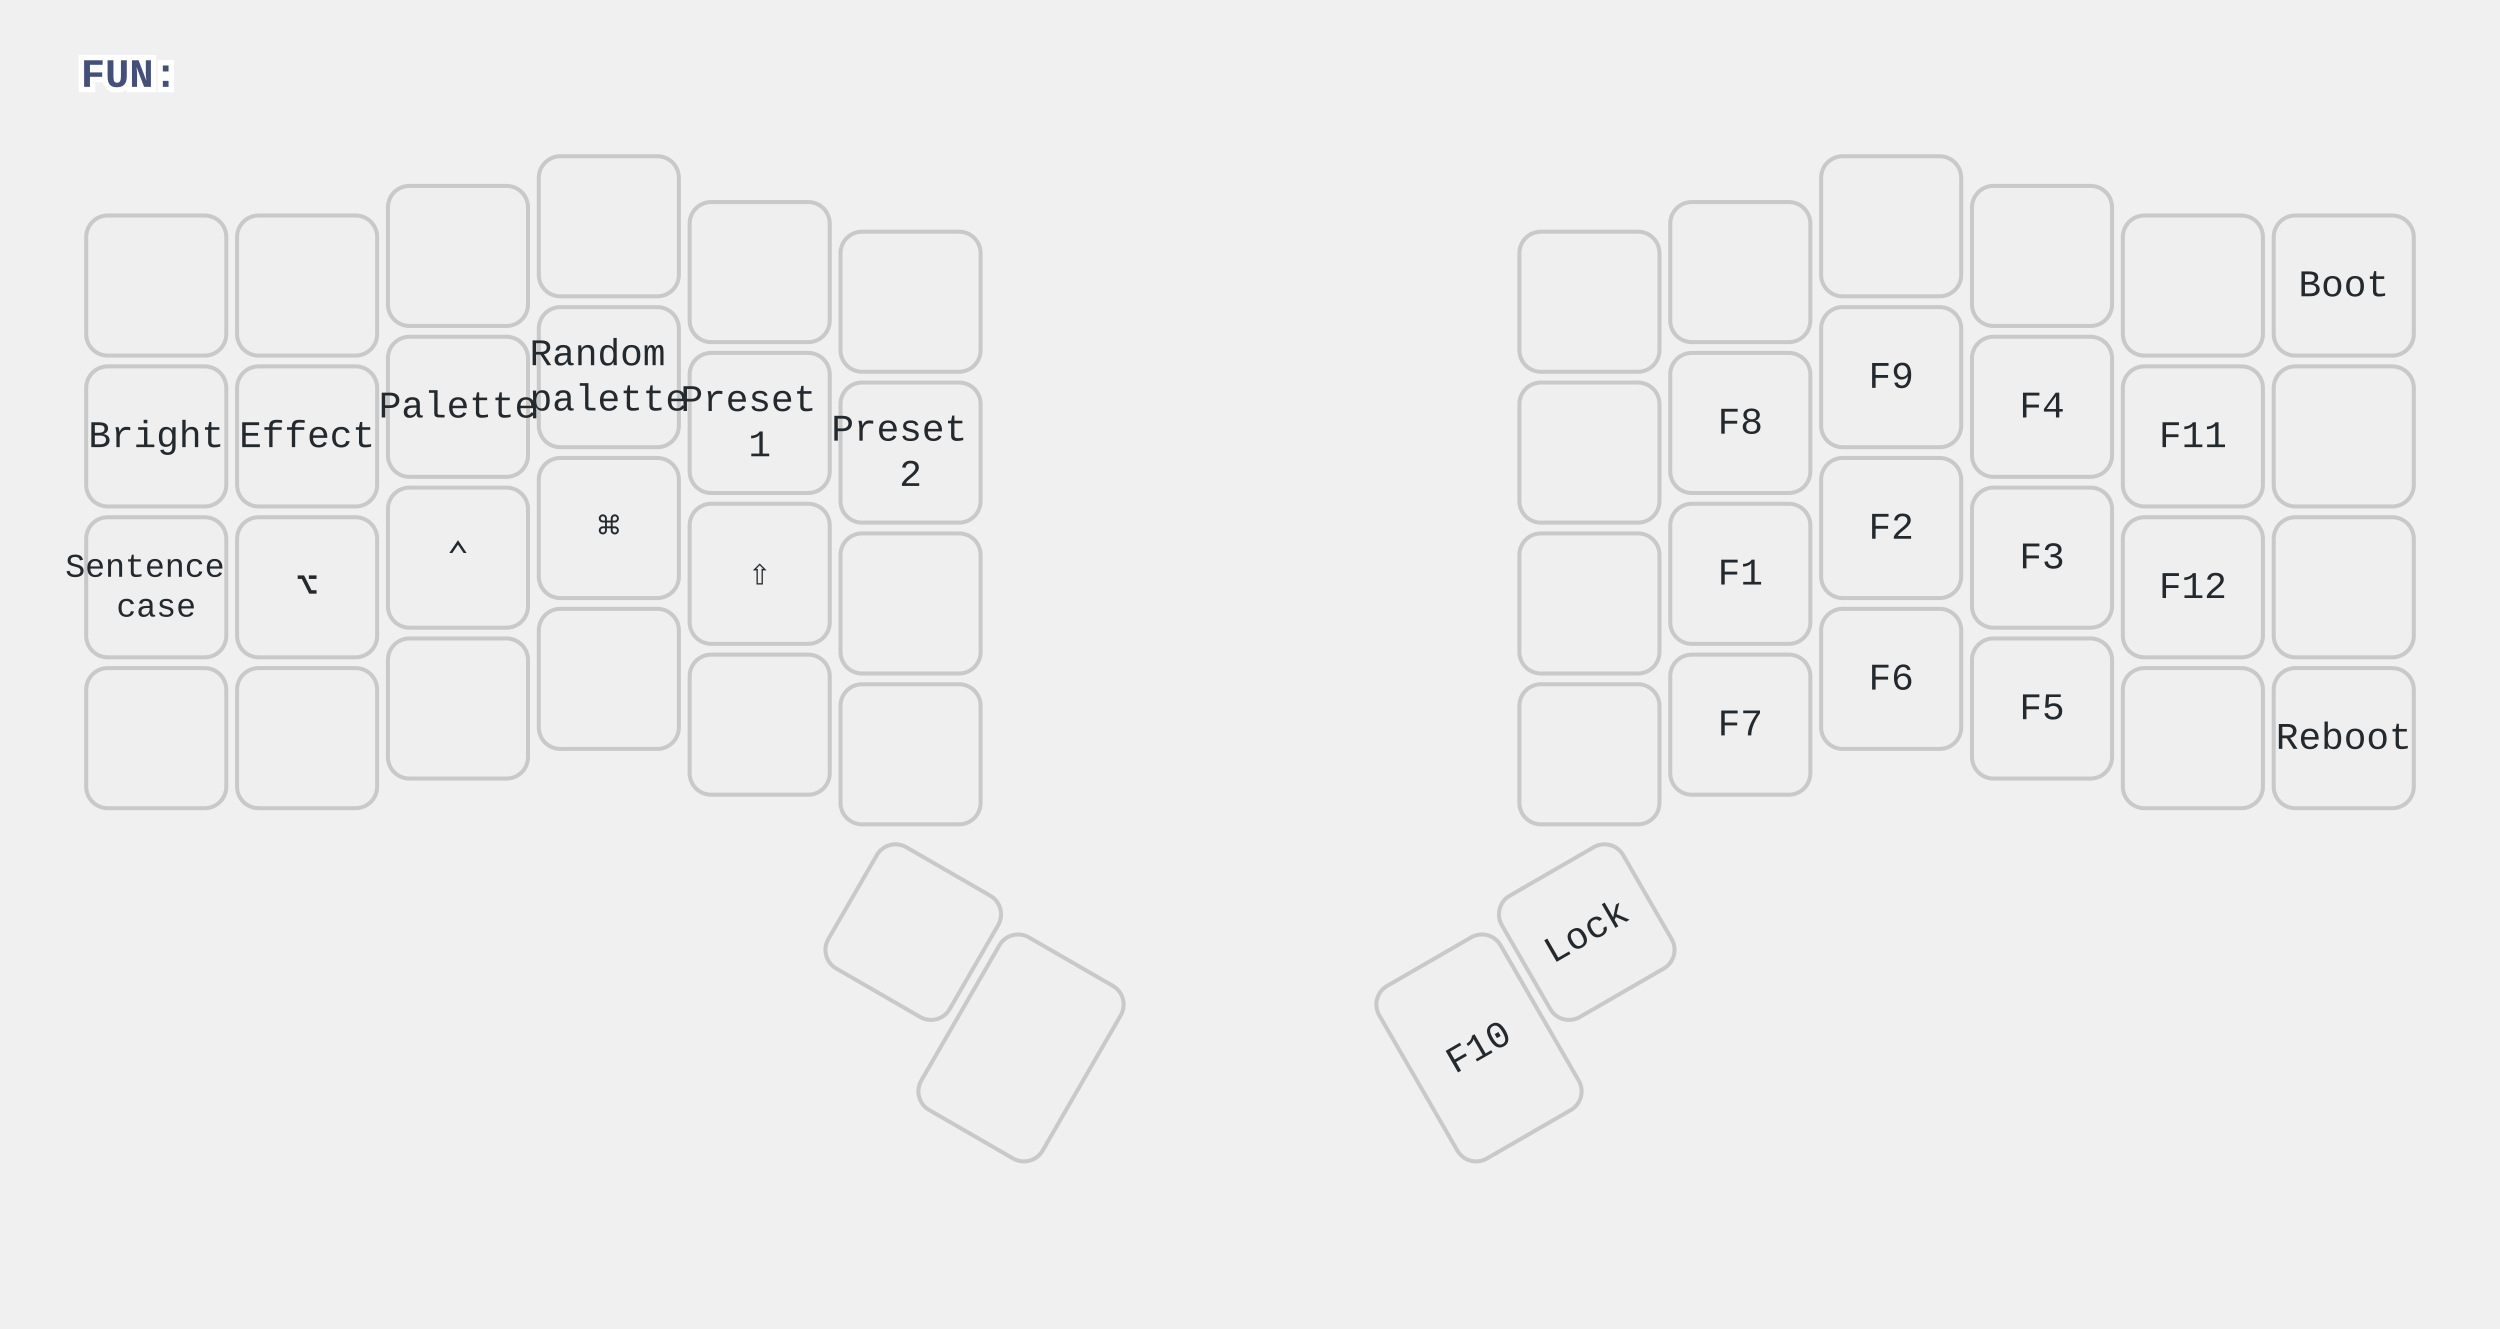
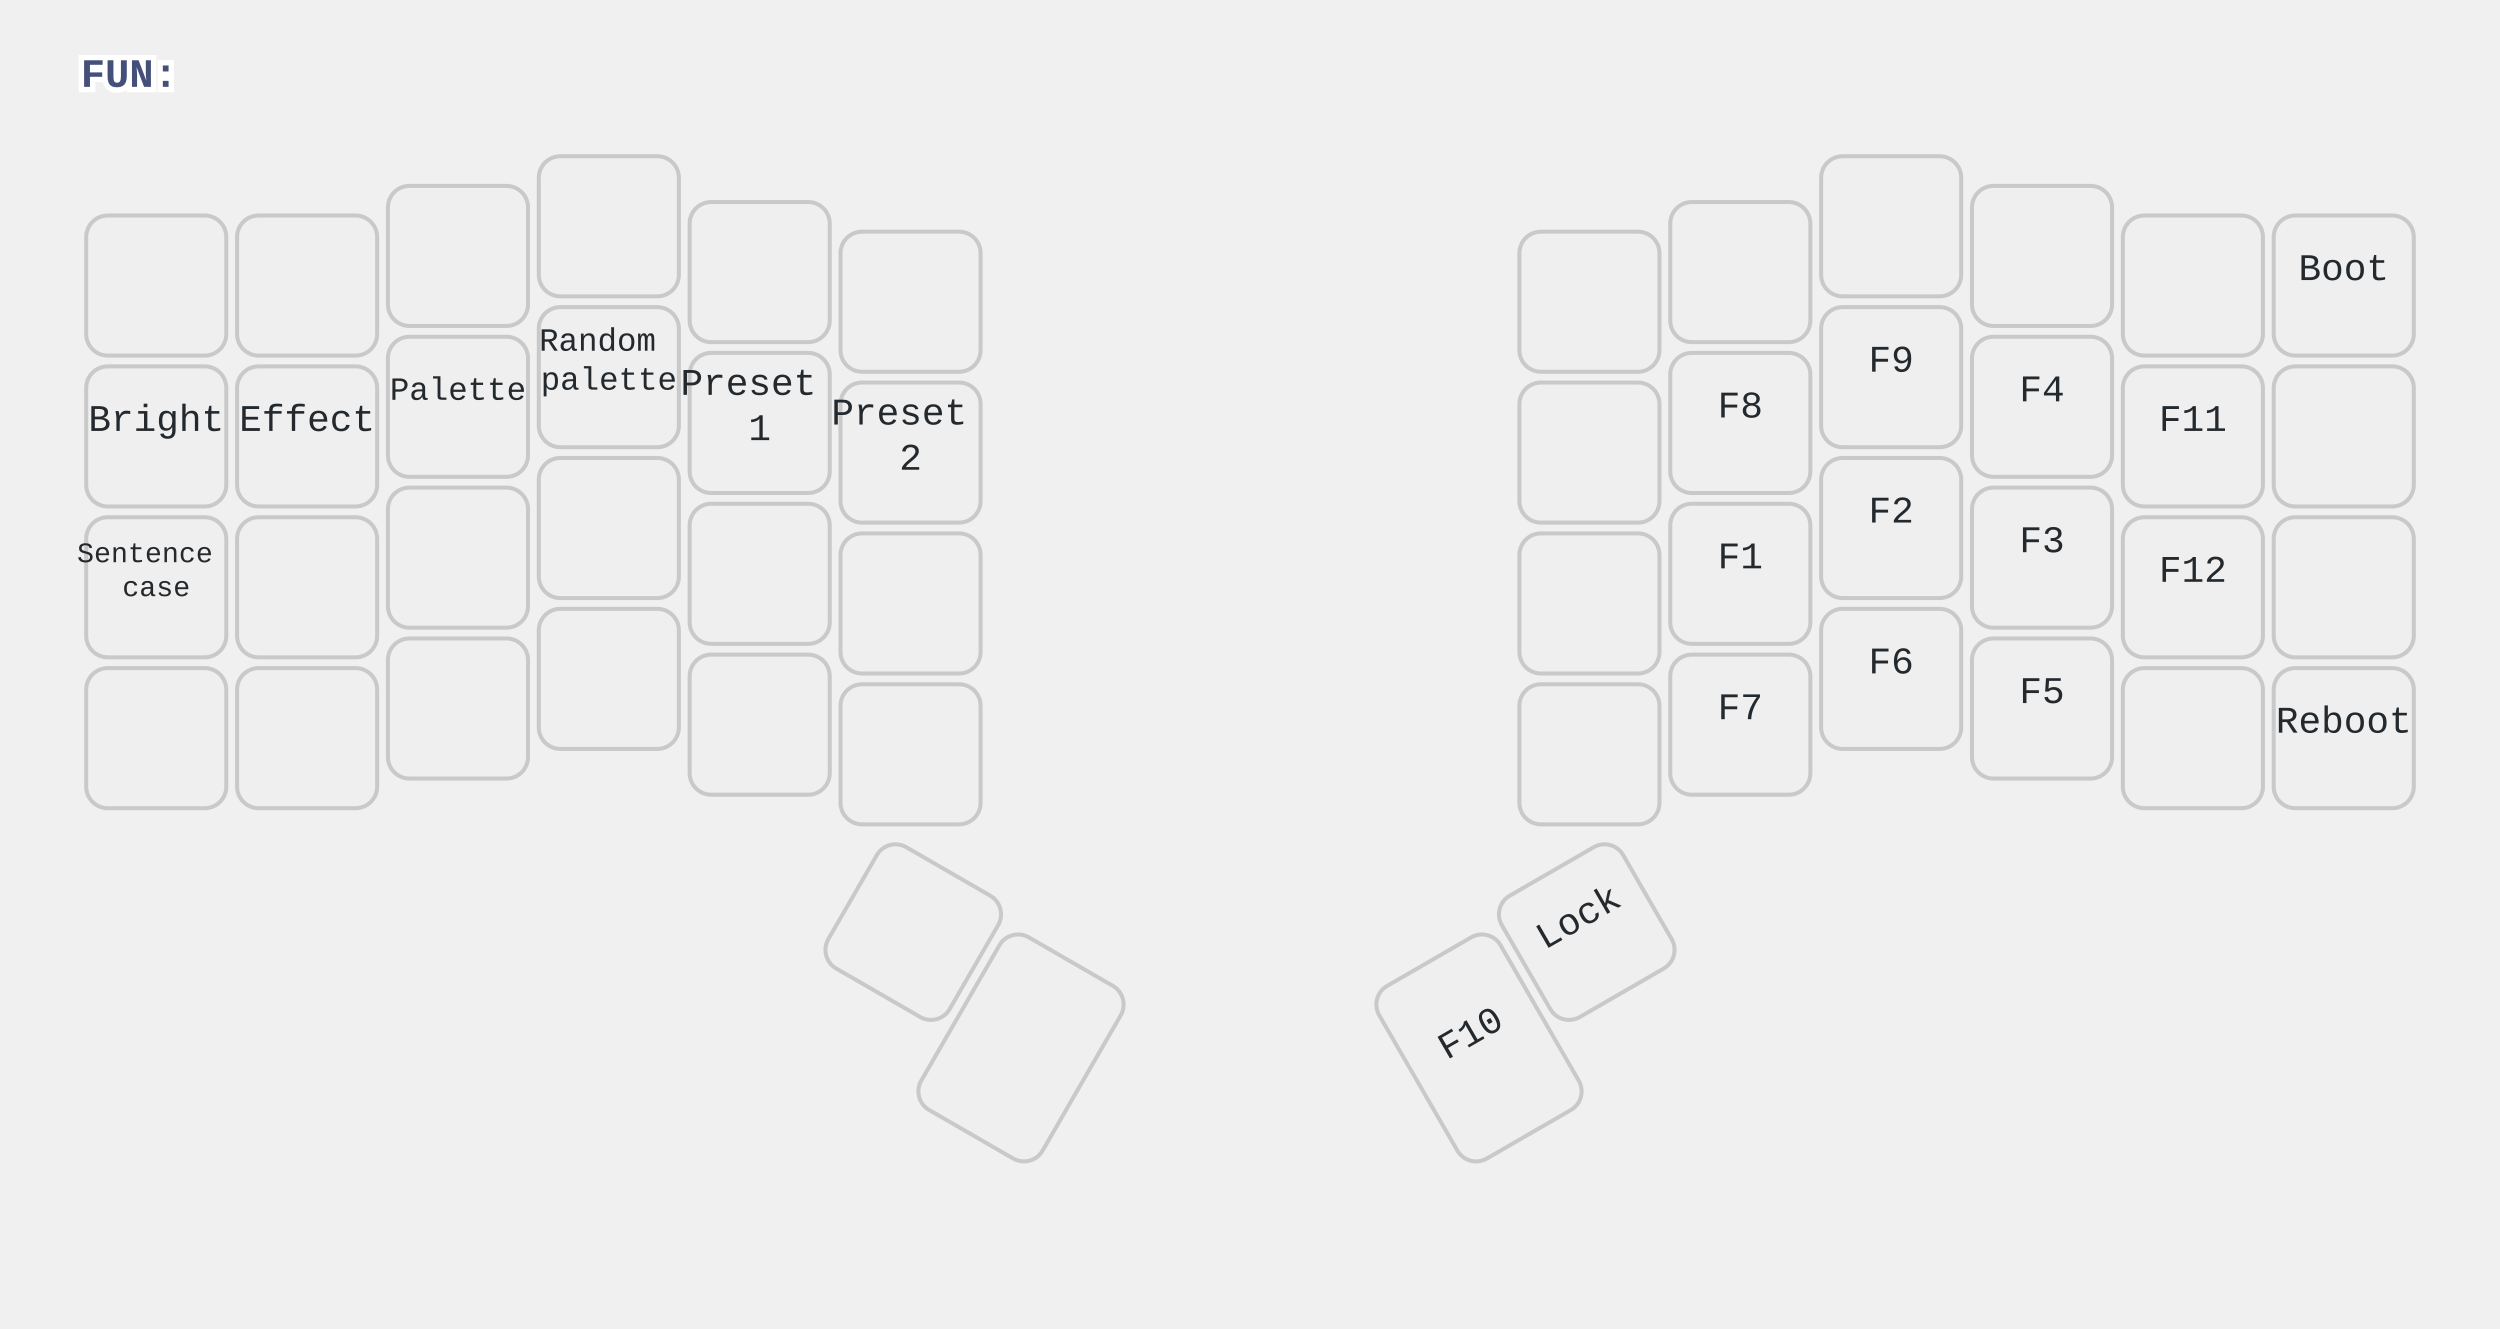
<svg xmlns="http://www.w3.org/2000/svg" xmlns:xlink="http://www.w3.org/1999/xlink" width="928" height="493" viewBox="0 0 928 493" class="keymap">
  <defs>/* start glyphs */
- <svg id="mdi:play-pause">
+ <svg id="mdi:apple-keyboard-command">
+       <svg id="mdi-apple-keyboard-command" viewBox="0 0 24 24">
+         <path d="M6,2A4,4 0 0,1 10,6V8H14V6A4,4 0 0,1 18,2A4,4 0 0,1 22,6A4,4 0 0,1 18,10H16V14H18A4,4 0 0,1 22,18A4,4 0 0,1 18,22A4,4 0 0,1 14,18V16H10V18A4,4 0 0,1 6,22A4,4 0 0,1 2,18A4,4 0 0,1 6,14H8V10H6A4,4 0 0,1 2,6A4,4 0 0,1 6,2M16,18A2,2 0 0,0 18,20A2,2 0 0,0 20,18A2,2 0 0,0 18,16H16V18M14,10H10V14H14V10M6,16A2,2 0 0,0 4,18A2,2 0 0,0 6,20A2,2 0 0,0 8,18V16H6M8,6A2,2 0 0,0 6,4A2,2 0 0,0 4,6A2,2 0 0,0 6,8H8V6M18,8A2,2 0 0,0 20,6A2,2 0 0,0 18,4A2,2 0 0,0 16,6V8H18Z" />
+       </svg>
+     </svg>
+     <svg id="mdi:apple-keyboard-control">
+       <svg id="mdi-apple-keyboard-control" viewBox="0 0 24 24">
+         <path d="M19.78,11.78L18.36,13.19L12,6.83L5.64,13.19L4.22,11.78L12,4L19.78,11.78Z" />
+       </svg>
+     </svg>
+     <svg id="mdi:apple-keyboard-option">
+       <svg id="mdi-apple-keyboard-option" viewBox="0 0 24 24">
+         <path d="M3,4H9.11L16.15,18H21V20H14.88L7.84,6H3V4M14,4H21V6H14V4Z" />
+       </svg>
+     </svg>
+     <svg id="mdi:apple-keyboard-shift">
+       <svg id="mdi-apple-keyboard-shift" viewBox="0 0 24 24">
+         <path d="M15,18V12H17.17L12,6.83L6.83,12H9V18H15M12,4L22,14H17V20H7V14H2L12,4Z" />
+       </svg>
+     </svg>
+     <svg id="mdi:play-pause">
      <svg id="mdi-play-pause" viewBox="0 0 24 24">
        <path d="M3,5V19L11,12M13,19H16V5H13M18,5V19H21V5" />
      </svg>
    </svg>
    <svg id="mdi:skip-next">
      <svg id="mdi-skip-next" viewBox="0 0 24 24">
        <path d="M16,18H18V6H16M6,18L14.5,12L6,6V18Z" />
      </svg>
    </svg>
    <svg id="mdi:skip-previous">
      <svg id="mdi-skip-previous" viewBox="0 0 24 24">
        <path d="M6,18V6H8V18H6M9.5,12L18,6V18L9.5,12Z" />
      </svg>
    </svg>
    <svg id="mdi:volume-minus">
      <svg id="mdi-volume-minus" viewBox="0 0 24 24">
        <path d="M3,9H7L12,4V20L7,15H3V9M14,11H22V13H14V11Z" />
      </svg>
    </svg>
    <svg id="mdi:volume-off">
      <svg id="mdi-volume-off" viewBox="0 0 24 24">
        <path d="M12,4L9.91,6.09L12,8.18M4.27,3L3,4.27L7.73,9H3V15H7L12,20V13.27L16.25,17.53C15.58,18.04 14.83,18.46 14,18.7V20.77C15.38,20.45 16.63,19.82 17.68,18.96L19.73,21L21,19.73L12,10.73M19,12C19,12.94 18.8,13.82 18.46,14.64L19.97,16.15C20.62,14.91 21,13.5 21,12C21,7.72 18,4.14 14,3.23V5.29C16.89,6.15 19,8.83 19,12M16.5,12C16.5,10.23 15.5,8.71 14,7.97V10.18L16.45,12.63C16.5,12.43 16.5,12.21 16.5,12Z" />
      </svg>
    </svg>
    <svg id="mdi:volume-plus">
      <svg id="mdi-volume-plus" viewBox="0 0 24 24">
        <path d="M3,9H7L12,4V20L7,15H3V9M14,11H17V8H19V11H22V13H19V16H17V13H14V11Z" />
      </svg>
    </svg>
  </defs>/* end glyphs */
<style>/* inherit to force styles through use tags */
svg path {
    fill: inherit;
}

/* font and background color specifications */
svg.keymap {
    font-family: SFMono-Regular,Consolas,Liberation Mono,Menlo,monospace;
    font-size: 14px;
    font-kerning: normal;
    text-rendering: optimizeLegibility;
    fill: #24292e;
}

/* default key styling */
rect.key {
    fill: #f6f8fa;
}

rect.key, rect.combo {
    stroke: #c9cccf;
    stroke-width: 1;
}

/* default key side styling, only used is draw_key_sides is set */
rect.side {
    filter: brightness(90%);
}

/* color accent for combo boxes */
rect.combo, rect.combo-separate {
    fill: #cdf;
}

/* color accent for held keys */
rect.held, rect.combo.held {
    fill: #fdd;
}

/* color accent for ghost (optional) keys */
rect.ghost, rect.combo.ghost {
    stroke-dasharray: 4, 4;
    stroke-width: 2;
}

text {
    text-anchor: middle;
    dominant-baseline: middle;
}

/* styling for layer labels */
text.label {
    font-weight: bold;
    text-anchor: start;
    stroke: white;
    stroke-width: 4;
    paint-order: stroke;
}

/* styling for optional footer */
text.footer {
    text-anchor: end;
    dominant-baseline: auto;
    stroke: white;
    stroke-width: 4;
    paint-order: stroke;
}

/* styling for combo tap, and key non-tap label text */
text.combo, text.hold, text.shifted, text.left, text.right, text.tl, text.tr, text.bl, text.br {
    font-size: 11px;
}

text.hold, text.bl, text.br {
    text-anchor: middle;
    dominant-baseline: auto;
}

text.shifted, text.tl, text.tr {
    text-anchor: middle;
    dominant-baseline: hanging;
}

text.left, text.tl, text.bl {
    text-anchor: start;
}

text.right, text.tr, text.br {
    text-anchor: end;
}

text.layer-activator {
    text-decoration: underline;
}

/* styling for hold/shifted label text in combo box */
text.combo.hold, text.combo.shifted, text.combo.left, text.combo.right {
    font-size: 8px;
}

/* lighter symbol for transparent keys */
text.trans {
    fill: #7b7e81;
}

/* styling for combo dendrons */
path.combo {
    stroke-width: 1;
    stroke: gray;
    fill: none;
}

/* Start Tabler Icons Cleanup */
/* cannot use height/width with glyphs */
.icon-tabler &gt; path {
    fill: inherit;
    stroke: inherit;
    stroke-width: 2;
}
/* hide tabler's default box */
.icon-tabler &gt; path[stroke="none"][fill="none"] {
    visibility: hidden;
}
/* End Tabler Icons Cleanup */

rect.key { fill: #efefef; stroke: #c9c9c9; stroke-width: 1.5; }
rect.held, rect.combo.held { fill: #fde68a; stroke: #e0c341; }
rect.combo { fill: #a5dcfa; stroke: #7cc3ea; }
- text.hold { fill: #8a6d00; font-weight: bold; font-size: 12px; }
- text.shifted { fill: #4b4b70; }
+ text.big { font-size: 22px; }
+ path.holdband { fill: #fde047; }
+ text.hold { fill: #1f2937; font-weight: bold; font-size: 13px; }
+ use.hold { fill: #1f2937; }
+ text.shifted { fill: #4b4b70; font-size: 12px; }
+ text.combo { font-size: 12px; }
text.label { fill: #45507a; font-size: 15px; }
rect.ghost, rect.combo.ghost { stroke-dasharray: 4, 4; }
</style>
  <g transform="translate(30, 0)" class="layer-FUN">
    <text x="0" y="28" class="label" id="FUN">FUN:</text>
    <g transform="translate(0, 56)">
      <g transform="translate(28, 50)" class="key keypos-0">
        <rect rx="8" ry="8" x="-26" y="-26" width="52" height="52" class="key" />
      </g>
      <g transform="translate(84, 50)" class="key keypos-1">
        <rect rx="8" ry="8" x="-26" y="-26" width="52" height="52" class="key" />
      </g>
      <g transform="translate(140, 39)" class="key keypos-2">
        <rect rx="8" ry="8" x="-26" y="-26" width="52" height="52" class="key" />
      </g>
      <g transform="translate(196, 28)" class="key keypos-3">
        <rect rx="8" ry="8" x="-26" y="-26" width="52" height="52" class="key" />
      </g>
      <g transform="translate(252, 45)" class="key keypos-4">
        <rect rx="8" ry="8" x="-26" y="-26" width="52" height="52" class="key" />
      </g>
      <g transform="translate(308, 56)" class="key keypos-5">
        <rect rx="8" ry="8" x="-26" y="-26" width="52" height="52" class="key" />
      </g>
      <g transform="translate(560, 56)" class="key keypos-6">
        <rect rx="8" ry="8" x="-26" y="-26" width="52" height="52" class="key" />
      </g>
      <g transform="translate(616, 45)" class="key keypos-7">
        <rect rx="8" ry="8" x="-26" y="-26" width="52" height="52" class="key" />
      </g>
      <g transform="translate(672, 28)" class="key keypos-8">
        <rect rx="8" ry="8" x="-26" y="-26" width="52" height="52" class="key" />
      </g>
      <g transform="translate(728, 39)" class="key keypos-9">
        <rect rx="8" ry="8" x="-26" y="-26" width="52" height="52" class="key" />
      </g>
      <g transform="translate(784, 50)" class="key keypos-10">
        <rect rx="8" ry="8" x="-26" y="-26" width="52" height="52" class="key" />
      </g>
      <g transform="translate(840, 50)" class="key keypos-11">
        <rect rx="8" ry="8" x="-26" y="-26" width="52" height="52" class="key" />
-         <text x="0" y="0" class="key tap">Boot</text>
+         <text x="0" y="-6" class="key tap">Boot</text>
      </g>
      <g transform="translate(28, 106)" class="key keypos-12">
        <rect rx="8" ry="8" x="-26" y="-26" width="52" height="52" class="key" />
-         <text x="0" y="0" class="key tap">Bright</text>
+         <text x="0" y="-6" class="key tap">Bright</text>
      </g>
      <g transform="translate(84, 106)" class="key keypos-13">
        <rect rx="8" ry="8" x="-26" y="-26" width="52" height="52" class="key" />
-         <text x="0" y="0" class="key tap">Effect</text>
+         <text x="0" y="-6" class="key tap">Effect</text>
      </g>
      <g transform="translate(140, 95)" class="key keypos-14">
        <rect rx="8" ry="8" x="-26" y="-26" width="52" height="52" class="key" />
-         <text x="0" y="0" class="key tap">Palette</text>
+         <text x="0" y="-6" class="key tap">
+           <tspan style="font-size: 86%">Palette</tspan>
+         </text>
      </g>
      <g transform="translate(196, 84)" class="key keypos-15">
        <rect rx="8" ry="8" x="-26" y="-26" width="52" height="52" class="key" />
-         <text x="0" y="0" class="key tap">
-           <tspan x="0" dy="-0.6em">Random</tspan>
-           <tspan x="0" dy="1.2em">palette</tspan>
+         <text x="0" y="-6" class="key tap">
+           <tspan x="0" dy="-0.6em" style="font-size: 86%">Random</tspan>
+           <tspan x="0" dy="1.2em" style="font-size: 86%">palette</tspan>
        </text>
      </g>
      <g transform="translate(252, 101)" class="key keypos-16">
        <rect rx="8" ry="8" x="-26" y="-26" width="52" height="52" class="key" />
-         <text x="0" y="0" class="key tap">
+         <text x="0" y="-6" class="key tap">
          <tspan x="0" dy="-0.6em">Preset</tspan>
          <tspan x="0" dy="1.2em">1</tspan>
        </text>
      </g>
      <g transform="translate(308, 112)" class="key keypos-17">
        <rect rx="8" ry="8" x="-26" y="-26" width="52" height="52" class="key" />
-         <text x="0" y="0" class="key tap">
+         <text x="0" y="-6" class="key tap">
          <tspan x="0" dy="-0.6em">Preset</tspan>
          <tspan x="0" dy="1.2em">2</tspan>
        </text>
      </g>
      <g transform="translate(560, 112)" class="key keypos-18">
        <rect rx="8" ry="8" x="-26" y="-26" width="52" height="52" class="key" />
      </g>
      <g transform="translate(616, 101)" class="key keypos-19">
        <rect rx="8" ry="8" x="-26" y="-26" width="52" height="52" class="key" />
-         <text x="0" y="0" class="key tap">F8</text>
+         <text x="0" y="-6" class="key tap">F8</text>
      </g>
      <g transform="translate(672, 84)" class="key keypos-20">
        <rect rx="8" ry="8" x="-26" y="-26" width="52" height="52" class="key" />
-         <text x="0" y="0" class="key tap">F9</text>
+         <text x="0" y="-6" class="key tap">F9</text>
      </g>
      <g transform="translate(728, 95)" class="key keypos-21">
        <rect rx="8" ry="8" x="-26" y="-26" width="52" height="52" class="key" />
-         <text x="0" y="0" class="key tap">F4</text>
+         <text x="0" y="-6" class="key tap">F4</text>
      </g>
      <g transform="translate(784, 106)" class="key keypos-22">
        <rect rx="8" ry="8" x="-26" y="-26" width="52" height="52" class="key" />
-         <text x="0" y="0" class="key tap">F11</text>
+         <text x="0" y="-6" class="key tap">F11</text>
      </g>
      <g transform="translate(840, 106)" class="key keypos-23">
        <rect rx="8" ry="8" x="-26" y="-26" width="52" height="52" class="key" />
      </g>
      <g transform="translate(28, 162)" class="key keypos-24">
        <rect rx="8" ry="8" x="-26" y="-26" width="52" height="52" class="key" />
-         <text x="0" y="0" class="key tap">
-           <tspan x="0" dy="-0.6em" style="font-size: 88%">Sentence</tspan>
-           <tspan x="0" dy="1.2em" style="font-size: 88%">case</tspan>
+         <text x="0" y="-6" class="key tap">
+           <tspan x="0" dy="-0.6em" style="font-size: 75%">Sentence</tspan>
+           <tspan x="0" dy="1.2em" style="font-size: 75%">case</tspan>
        </text>
      </g>
      <g transform="translate(84, 162)" class="key keypos-25">
        <rect rx="8" ry="8" x="-26" y="-26" width="52" height="52" class="key" />
-         <text x="0" y="0" class="key tap">⌥</text>
+         <use href="#mdi:apple-keyboard-option" xlink:href="#mdi:apple-keyboard-option" x="-11" y="-17" height="22" width="22.0" class="key tap glyph mdi:apple-keyboard-option" />
      </g>
      <g transform="translate(140, 151)" class="key keypos-26">
        <rect rx="8" ry="8" x="-26" y="-26" width="52" height="52" class="key" />
-         <text x="0" y="0" class="key tap">⌃</text>
+         <use href="#mdi:apple-keyboard-control" xlink:href="#mdi:apple-keyboard-control" x="-11" y="-17" height="22" width="22.0" class="key tap glyph mdi:apple-keyboard-control" />
      </g>
      <g transform="translate(196, 140)" class="key keypos-27">
        <rect rx="8" ry="8" x="-26" y="-26" width="52" height="52" class="key" />
-         <text x="0" y="0" class="key tap">⌘</text>
+         <use href="#mdi:apple-keyboard-command" xlink:href="#mdi:apple-keyboard-command" x="-11" y="-17" height="22" width="22.0" class="key tap glyph mdi:apple-keyboard-command" />
      </g>
      <g transform="translate(252, 157)" class="key keypos-28">
        <rect rx="8" ry="8" x="-26" y="-26" width="52" height="52" class="key" />
-         <text x="0" y="0" class="key tap">⇧</text>
+         <use href="#mdi:apple-keyboard-shift" xlink:href="#mdi:apple-keyboard-shift" x="-11" y="-17" height="22" width="22.0" class="key tap glyph mdi:apple-keyboard-shift" />
      </g>
      <g transform="translate(308, 168)" class="key keypos-29">
        <rect rx="8" ry="8" x="-26" y="-26" width="52" height="52" class="key" />
      </g>
      <g transform="translate(560, 168)" class="key keypos-30">
        <rect rx="8" ry="8" x="-26" y="-26" width="52" height="52" class="key" />
      </g>
      <g transform="translate(616, 157)" class="key keypos-31">
        <rect rx="8" ry="8" x="-26" y="-26" width="52" height="52" class="key" />
-         <text x="0" y="0" class="key tap">F1</text>
+         <text x="0" y="-6" class="key tap">F1</text>
      </g>
      <g transform="translate(672, 140)" class="key keypos-32">
        <rect rx="8" ry="8" x="-26" y="-26" width="52" height="52" class="key" />
-         <text x="0" y="0" class="key tap">F2</text>
+         <text x="0" y="-6" class="key tap">F2</text>
      </g>
      <g transform="translate(728, 151)" class="key keypos-33">
        <rect rx="8" ry="8" x="-26" y="-26" width="52" height="52" class="key" />
-         <text x="0" y="0" class="key tap">F3</text>
+         <text x="0" y="-6" class="key tap">F3</text>
      </g>
      <g transform="translate(784, 162)" class="key keypos-34">
        <rect rx="8" ry="8" x="-26" y="-26" width="52" height="52" class="key" />
-         <text x="0" y="0" class="key tap">F12</text>
+         <text x="0" y="-6" class="key tap">F12</text>
      </g>
      <g transform="translate(840, 162)" class="key keypos-35">
        <rect rx="8" ry="8" x="-26" y="-26" width="52" height="52" class="key" />
      </g>
      <g transform="translate(28, 218)" class="key keypos-36">
        <rect rx="8" ry="8" x="-26" y="-26" width="52" height="52" class="key" />
      </g>
      <g transform="translate(84, 218)" class="key keypos-37">
        <rect rx="8" ry="8" x="-26" y="-26" width="52" height="52" class="key" />
-         <use href="#mdi:skip-previous" xlink:href="#mdi:skip-previous" x="-7" y="-7" height="14" width="14.0" class="key tap glyph mdi:skip-previous" />
+         <use href="#mdi:skip-previous" xlink:href="#mdi:skip-previous" x="-11" y="-17" height="22" width="22.0" class="key tap glyph mdi:skip-previous" />
      </g>
      <g transform="translate(140, 207)" class="key keypos-38">
        <rect rx="8" ry="8" x="-26" y="-26" width="52" height="52" class="key" />
-         <use href="#mdi:skip-next" xlink:href="#mdi:skip-next" x="-7" y="-7" height="14" width="14.0" class="key tap glyph mdi:skip-next" />
+         <use href="#mdi:skip-next" xlink:href="#mdi:skip-next" x="-11" y="-17" height="22" width="22.0" class="key tap glyph mdi:skip-next" />
      </g>
      <g transform="translate(196, 196)" class="key keypos-39">
        <rect rx="8" ry="8" x="-26" y="-26" width="52" height="52" class="key" />
-         <use href="#mdi:volume-minus" xlink:href="#mdi:volume-minus" x="-7" y="-7" height="14" width="14.0" class="key tap glyph mdi:volume-minus" />
+         <use href="#mdi:volume-minus" xlink:href="#mdi:volume-minus" x="-11" y="-17" height="22" width="22.0" class="key tap glyph mdi:volume-minus" />
      </g>
      <g transform="translate(252, 213)" class="key keypos-40">
        <rect rx="8" ry="8" x="-26" y="-26" width="52" height="52" class="key" />
-         <use href="#mdi:volume-plus" xlink:href="#mdi:volume-plus" x="-7" y="-7" height="14" width="14.0" class="key tap glyph mdi:volume-plus" />
+         <use href="#mdi:volume-plus" xlink:href="#mdi:volume-plus" x="-11" y="-17" height="22" width="22.0" class="key tap glyph mdi:volume-plus" />
      </g>
      <g transform="translate(308, 224)" class="key keypos-41">
        <rect rx="8" ry="8" x="-26" y="-26" width="52" height="52" class="key" />
-         <use href="#mdi:volume-off" xlink:href="#mdi:volume-off" x="-7" y="-7" height="14" width="14.0" class="key tap glyph mdi:volume-off" />
+         <use href="#mdi:volume-off" xlink:href="#mdi:volume-off" x="-11" y="-17" height="22" width="22.0" class="key tap glyph mdi:volume-off" />
      </g>
      <g transform="translate(560, 224)" class="key keypos-42">
        <rect rx="8" ry="8" x="-26" y="-26" width="52" height="52" class="key" />
      </g>
      <g transform="translate(616, 213)" class="key keypos-43">
        <rect rx="8" ry="8" x="-26" y="-26" width="52" height="52" class="key" />
-         <text x="0" y="0" class="key tap">F7</text>
+         <text x="0" y="-6" class="key tap">F7</text>
      </g>
      <g transform="translate(672, 196)" class="key keypos-44">
        <rect rx="8" ry="8" x="-26" y="-26" width="52" height="52" class="key" />
-         <text x="0" y="0" class="key tap">F6</text>
+         <text x="0" y="-6" class="key tap">F6</text>
      </g>
      <g transform="translate(728, 207)" class="key keypos-45">
        <rect rx="8" ry="8" x="-26" y="-26" width="52" height="52" class="key" />
-         <text x="0" y="0" class="key tap">F5</text>
+         <text x="0" y="-6" class="key tap">F5</text>
      </g>
      <g transform="translate(784, 218)" class="key keypos-46">
        <rect rx="8" ry="8" x="-26" y="-26" width="52" height="52" class="key" />
      </g>
      <g transform="translate(840, 218)" class="key keypos-47">
        <rect rx="8" ry="8" x="-26" y="-26" width="52" height="52" class="key" />
-         <text x="0" y="0" class="key tap">Reboot</text>
+         <text x="0" y="-6" class="key tap">Reboot</text>
      </g>
      <g transform="translate(309, 290) rotate(30.0)" class="key keypos-48">
        <rect rx="8" ry="8" x="-26" y="-26" width="52" height="52" class="key" />
      </g>
      <g transform="translate(349, 333) rotate(30.0)" class="key keypos-49">
        <rect rx="8" ry="8" x="-26" y="-37" width="52" height="74" class="key" />
      </g>
      <g transform="translate(519, 333) rotate(-30.0)" class="key keypos-50">
        <rect rx="8" ry="8" x="-26" y="-37" width="52" height="74" class="key" />
-         <text x="0" y="0" class="key tap">F10</text>
+         <text x="0" y="-6" class="key tap">F10</text>
      </g>
      <g transform="translate(559, 290) rotate(-30.0)" class="key keypos-51">
        <rect rx="8" ry="8" x="-26" y="-26" width="52" height="52" class="key" />
-         <text x="0" y="0" class="key tap">Lock</text>
+         <text x="0" y="-6" class="key tap">Lock</text>
      </g>
    </g>
  </g>
</svg>
